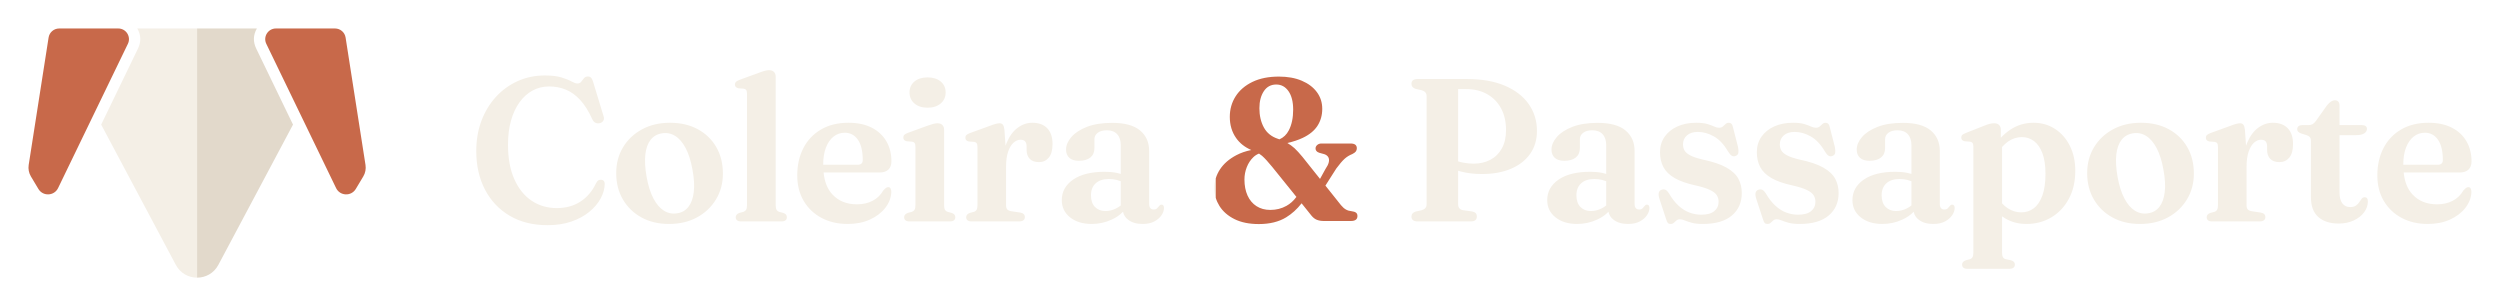
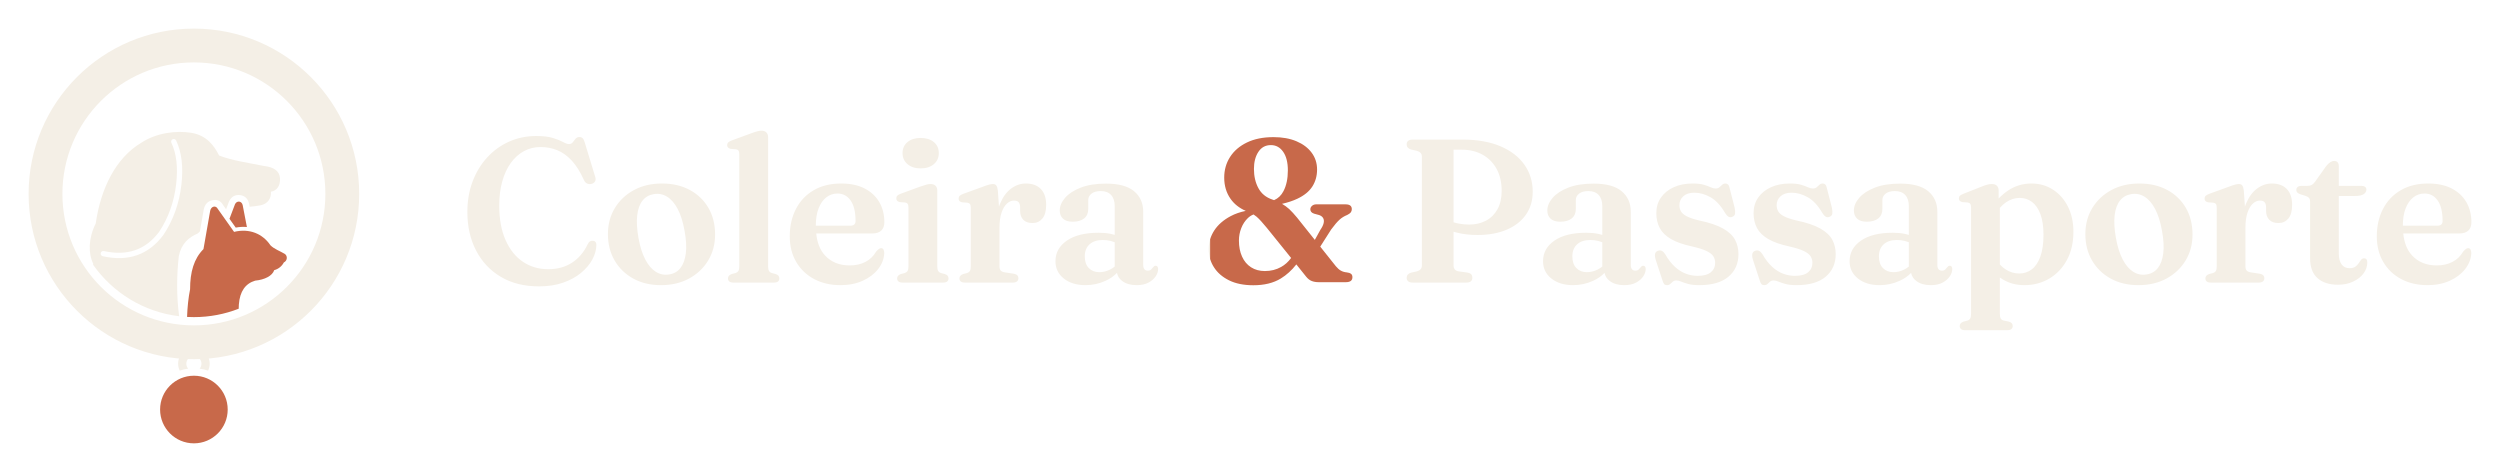
- <svg xmlns="http://www.w3.org/2000/svg" viewBox="-14.00 -108.85 1229.04 150.50" role="img" aria-label="Coleira &amp; Passaporte">
-   <path fill="#F4EFE6" d="M82.89 -94.85V27.65C78.78 27.65 74.68 25.56 72.45 21.38L35.74 -47.59L53.8 -84.91Q56.28 -90.03 53.5 -94.85H82.89Z" />
-   <path fill="#E2D9CB" d="M111.99 -84.91 130.05 -47.59 93.34 21.38C91.11 25.56 87 27.65 82.89 27.65V-94.85H112.29Q109.51 -90.03 111.99 -84.91Z" />
-   <path fill="#C8694A" d="M9.89 -90.4C10.29 -92.96 12.5 -94.85 15.09 -94.85H44.14C48.02 -94.85 50.56 -90.79 48.87 -87.3L14.56 -16.4C12.65 -12.45 7.12 -12.21 4.87 -15.97L1.19 -22.12C0.18 -23.81 -0.2 -25.8 0.1 -27.74ZM116.92 -87.3C115.23 -90.79 117.77 -94.85 121.65 -94.85H150.7C153.29 -94.85 155.5 -92.96 155.9 -90.4L165.69 -27.74C165.99 -25.8 165.61 -23.81 164.6 -22.12L160.92 -15.97C158.66 -12.21 153.13 -12.45 151.22 -16.4Z" />
-   <path fill="#F4EFE6" d="M741.59 -44.5Q741.59 -38 738.26 -33.25Q734.94 -28.5 728.86 -25.9Q722.79 -23.3 714.54 -23.3Q709.04 -23.3 704.49 -24.45Q703.64 -24.65 702.84 -24.9V-8.35Q702.84 -7.25 703.44 -6.47Q704.04 -5.7 705.34 -5.5L709.69 -4.9Q710.94 -4.65 711.49 -4.05Q712.04 -3.45 712.04 -2.3Q712.04 -1.25 711.31 -0.62Q710.59 0 709.04 0H682.94Q681.39 0 680.64 -0.62Q679.89 -1.25 679.89 -2.3Q679.89 -4.2 681.99 -4.85L684.89 -5.5Q686.09 -5.85 686.71 -6.55Q687.34 -7.25 687.34 -8.35V-61.65Q687.34 -62.75 686.71 -63.45Q686.09 -64.15 684.89 -64.5L681.99 -65.15Q679.89 -65.8 679.89 -67.7Q679.89 -68.8 680.64 -69.4Q681.39 -70 682.94 -70H707.19Q718.09 -70 725.79 -66.73Q733.49 -63.45 737.54 -57.68Q741.59 -51.9 741.59 -44.5ZM969.64 -45.1V-41.15Q971.79 -43.4 974.24 -45.05Q979.39 -48.5 985.69 -48.5Q991.59 -48.5 996.24 -45.5Q1000.89 -42.5 1003.56 -37.18Q1006.24 -31.85 1006.24 -24.9Q1006.24 -16.95 1003.06 -11.08Q999.89 -5.2 994.44 -1.97Q988.99 1.25 982.24 1.25Q976.29 1.25 971.69 -1.55Q970.94 -2 970.24 -2.5V15.3Q970.24 16.85 970.66 17.57Q971.09 18.3 971.99 18.55L974.64 19.1Q975.64 19.4 976.09 19.93Q976.54 20.45 976.54 21.25Q976.54 22.2 975.86 22.75Q975.19 23.3 973.74 23.3H953.29Q951.89 23.3 951.24 22.75Q950.59 22.2 950.59 21.25Q950.59 20.5 951.04 19.98Q951.49 19.45 952.44 19.1L954.39 18.6Q955.29 18.3 955.71 17.57Q956.14 16.85 956.14 15.3V-36.7Q956.14 -37.95 955.76 -38.5Q955.39 -39.05 954.54 -39.2L951.89 -39.4Q950.99 -39.6 950.59 -40.05Q950.19 -40.5 950.19 -41.2Q950.19 -42.05 950.66 -42.5Q951.14 -42.95 952.49 -43.5L961.24 -46.95Q963.04 -47.7 964.21 -47.98Q965.39 -48.25 966.29 -48.25Q967.99 -48.25 968.81 -47.38Q969.64 -46.5 969.64 -45.1ZM315.39 -48.5Q323.14 -48.5 328.99 -45.35Q334.84 -42.2 338.11 -36.58Q341.39 -30.95 341.39 -23.5Q341.39 -16.45 338.01 -10.85Q334.64 -5.25 328.69 -2Q322.74 1.25 314.89 1.25Q307.19 1.25 301.36 -1.95Q295.54 -5.15 292.24 -10.77Q288.94 -16.4 288.94 -23.75Q288.94 -30.9 292.31 -36.47Q295.69 -42.05 301.64 -45.27Q307.59 -48.5 315.39 -48.5ZM1038.54 -48.5Q1046.29 -48.5 1052.14 -45.35Q1057.99 -42.2 1061.26 -36.58Q1064.54 -30.95 1064.54 -23.5Q1064.54 -16.45 1061.16 -10.85Q1057.79 -5.25 1051.84 -2Q1045.89 1.25 1038.04 1.25Q1030.34 1.25 1024.51 -1.95Q1018.69 -5.15 1015.39 -10.77Q1012.09 -16.4 1012.09 -23.75Q1012.09 -30.9 1015.46 -36.47Q1018.84 -42.05 1024.79 -45.27Q1030.74 -48.5 1038.54 -48.5ZM283.29 -18.45Q283.24 -14.9 281.31 -11.32Q279.39 -7.75 275.76 -4.75Q272.14 -1.75 266.96 0.05Q261.79 1.85 255.19 1.85Q244.39 1.85 236.54 -2.8Q228.69 -7.45 224.41 -15.67Q220.14 -23.9 220.14 -34.55Q220.14 -42.65 222.66 -49.4Q225.19 -56.15 229.76 -61.17Q234.34 -66.2 240.49 -68.97Q246.64 -71.75 253.89 -71.75Q258.89 -71.75 262.04 -70.78Q265.19 -69.8 266.99 -68.8Q268.79 -67.8 269.84 -67.8Q271.09 -67.8 271.74 -68.68Q272.39 -69.55 273.09 -70.4Q273.79 -71.25 275.04 -71.25Q275.94 -71.25 276.54 -70.67Q277.14 -70.1 277.54 -68.75L282.79 -51.5Q283.14 -50.35 282.56 -49.45Q281.99 -48.55 280.84 -48.3Q279.64 -48.05 278.69 -48.52Q277.74 -49 277.19 -50.2Q274.49 -56.2 271.21 -59.73Q267.94 -63.25 264.14 -64.8Q260.34 -66.35 255.94 -66.35Q251.49 -66.35 247.79 -64.32Q244.09 -62.3 241.39 -58.55Q238.69 -54.8 237.21 -49.55Q235.74 -44.3 235.74 -37.75Q235.74 -27.7 238.86 -20.73Q241.99 -13.75 247.39 -10.15Q252.79 -6.55 259.74 -6.55Q266.39 -6.55 271.31 -9.72Q276.24 -12.9 278.99 -18.7Q279.54 -19.85 280.24 -20.23Q280.94 -20.6 281.79 -20.45Q282.54 -20.35 282.91 -19.82Q283.29 -19.3 283.29 -18.45ZM896.69 -10.45Q896.69 -16.7 902.26 -20.55Q907.84 -24.4 917.84 -24.4Q921.09 -24.4 923.74 -23.85Q924.74 -23.65 925.69 -23.35V-37.45Q925.69 -40.95 923.91 -42.88Q922.14 -44.8 918.89 -44.8Q915.94 -44.8 914.34 -43.55Q912.74 -42.3 912.74 -40.45V-36.05Q912.74 -33.05 910.74 -31.42Q908.74 -29.8 905.09 -29.8Q901.99 -29.8 900.39 -31.27Q898.79 -32.75 898.79 -35.3Q898.79 -38.45 901.39 -41.48Q903.99 -44.5 909.04 -46.48Q914.09 -48.45 921.49 -48.45Q930.69 -48.45 935.16 -44.73Q939.64 -41 939.64 -34.65V-8.65Q939.64 -7.25 940.21 -6.55Q940.79 -5.85 941.84 -5.85Q942.94 -5.85 943.49 -6.38Q944.04 -6.9 944.44 -7.45Q944.69 -7.8 944.99 -8.03Q945.29 -8.25 945.74 -8.25Q946.34 -8.25 946.64 -7.8Q946.94 -7.35 946.94 -6.6Q946.94 -4.9 945.76 -3.1Q944.59 -1.3 942.26 -0.02Q939.94 1.25 936.44 1.25Q931.99 1.25 929.34 -0.8Q927.29 -2.3 926.79 -4.75Q924.49 -2.35 921.24 -0.9Q916.59 1.25 911.39 1.25Q904.84 1.25 900.76 -2Q896.69 -5.25 896.69 -10.45ZM746.64 -10.45Q746.64 -16.7 752.21 -20.55Q757.79 -24.4 767.79 -24.4Q771.04 -24.4 773.69 -23.85Q774.69 -23.65 775.64 -23.35V-37.45Q775.64 -40.95 773.86 -42.88Q772.09 -44.8 768.84 -44.8Q765.89 -44.8 764.29 -43.55Q762.69 -42.3 762.69 -40.45V-36.05Q762.69 -33.05 760.69 -31.42Q758.69 -29.8 755.04 -29.8Q751.94 -29.8 750.34 -31.27Q748.74 -32.75 748.74 -35.3Q748.74 -38.45 751.34 -41.48Q753.94 -44.5 758.99 -46.48Q764.04 -48.45 771.44 -48.45Q780.64 -48.45 785.11 -44.73Q789.59 -41 789.59 -34.65V-8.65Q789.59 -7.25 790.16 -6.55Q790.74 -5.85 791.79 -5.85Q792.89 -5.85 793.44 -6.38Q793.99 -6.9 794.39 -7.45Q794.64 -7.8 794.94 -8.03Q795.24 -8.25 795.69 -8.25Q796.29 -8.25 796.59 -7.8Q796.89 -7.35 796.89 -6.6Q796.89 -4.9 795.71 -3.1Q794.54 -1.3 792.21 -0.02Q789.89 1.25 786.39 1.25Q781.94 1.25 779.29 -0.8Q777.24 -2.3 776.74 -4.75Q774.44 -2.35 771.19 -0.9Q766.54 1.25 761.34 1.25Q754.79 1.25 750.71 -2Q746.64 -5.25 746.64 -10.45ZM507.99 -10.45Q507.99 -16.7 513.56 -20.55Q519.14 -24.4 529.14 -24.4Q532.39 -24.4 535.04 -23.85Q536.04 -23.65 536.99 -23.35V-37.45Q536.99 -40.95 535.21 -42.88Q533.44 -44.8 530.19 -44.8Q527.24 -44.8 525.64 -43.55Q524.04 -42.3 524.04 -40.45V-36.05Q524.04 -33.05 522.04 -31.42Q520.04 -29.8 516.39 -29.8Q513.29 -29.8 511.69 -31.27Q510.09 -32.75 510.09 -35.3Q510.09 -38.45 512.69 -41.48Q515.29 -44.5 520.34 -46.48Q525.39 -48.45 532.79 -48.45Q541.99 -48.45 546.46 -44.73Q550.94 -41 550.94 -34.65V-8.65Q550.94 -7.25 551.51 -6.55Q552.09 -5.85 553.14 -5.85Q554.24 -5.85 554.79 -6.38Q555.34 -6.9 555.74 -7.45Q555.99 -7.8 556.29 -8.03Q556.59 -8.25 557.04 -8.25Q557.64 -8.25 557.94 -7.8Q558.24 -7.35 558.24 -6.6Q558.24 -4.9 557.06 -3.1Q555.89 -1.3 553.56 -0.02Q551.24 1.25 547.74 1.25Q543.29 1.25 540.64 -0.8Q538.59 -2.3 538.09 -4.75Q535.79 -2.35 532.54 -0.9Q527.89 1.25 522.69 1.25Q516.14 1.25 512.06 -2Q507.99 -5.25 507.99 -10.45ZM1201.04 -29.55Q1201.04 -26.9 1199.54 -25.47Q1198.04 -24.05 1195.14 -24.05H1167.69Q1168.39 -17.1 1172.04 -13.25Q1176.54 -8.4 1184.09 -8.4Q1188.49 -8.4 1191.81 -10.15Q1195.14 -11.9 1196.99 -15.15Q1197.89 -16.15 1198.41 -16.5Q1198.94 -16.85 1199.49 -16.85Q1200.29 -16.85 1200.64 -16.12Q1200.99 -15.4 1200.99 -14.4Q1200.79 -10.2 1197.99 -6.62Q1195.19 -3.05 1190.44 -0.9Q1185.69 1.25 1179.54 1.25Q1172.29 1.25 1166.69 -1.72Q1161.09 -4.7 1157.91 -10.07Q1154.74 -15.45 1154.74 -22.65Q1154.74 -30.2 1157.76 -36.05Q1160.79 -41.9 1166.44 -45.2Q1172.09 -48.5 1179.94 -48.5Q1186.64 -48.5 1191.36 -46.08Q1196.09 -43.65 1198.56 -39.38Q1201.04 -35.1 1201.04 -29.55ZM424.24 -29.55Q424.24 -26.9 422.74 -25.47Q421.24 -24.05 418.34 -24.05H390.89Q391.59 -17.1 395.24 -13.25Q399.74 -8.4 407.29 -8.4Q411.69 -8.4 415.01 -10.15Q418.34 -11.9 420.19 -15.15Q421.09 -16.15 421.61 -16.5Q422.14 -16.85 422.69 -16.85Q423.49 -16.85 423.84 -16.12Q424.19 -15.4 424.19 -14.4Q423.99 -10.2 421.19 -6.62Q418.39 -3.05 413.64 -0.9Q408.89 1.25 402.74 1.25Q395.49 1.25 389.89 -1.72Q384.29 -4.7 381.11 -10.07Q377.94 -15.45 377.94 -22.65Q377.94 -30.2 380.96 -36.05Q383.99 -41.9 389.64 -45.2Q395.29 -48.5 403.14 -48.5Q409.84 -48.5 414.56 -46.08Q419.29 -43.65 421.76 -39.38Q424.24 -35.1 424.24 -29.55ZM868.29 -44Q864.84 -44 862.91 -42.27Q860.99 -40.55 860.99 -37.9Q860.99 -36.25 861.71 -34.92Q862.44 -33.6 864.49 -32.5Q866.54 -31.4 870.49 -30.45Q878.19 -28.85 882.39 -26.45Q886.59 -24.05 888.24 -20.92Q889.89 -17.8 889.89 -13.95Q889.89 -7 884.99 -2.88Q880.09 1.25 870.74 1.25Q867.44 1.25 865.34 0.68Q863.24 0.1 861.89 -0.47Q860.54 -1.05 859.49 -1.05Q858.44 -1.05 857.76 -0.47Q857.09 0.1 856.49 0.68Q855.89 1.25 854.89 1.25Q853.99 1.25 853.54 0.75Q853.09 0.25 852.69 -1.1L849.39 -11.15Q848.84 -12.9 849.06 -14Q849.29 -15.1 850.39 -15.55Q851.54 -15.95 852.39 -15.53Q853.24 -15.1 853.99 -13.95Q856.24 -10.05 858.79 -7.73Q861.34 -5.4 864.16 -4.35Q866.99 -3.3 869.94 -3.3Q874.24 -3.3 876.36 -5.05Q878.49 -6.8 878.49 -9.7Q878.49 -11.45 877.59 -12.88Q876.69 -14.3 874.24 -15.47Q871.79 -16.65 867.14 -17.7Q860.69 -19.1 856.86 -21.32Q853.04 -23.55 851.36 -26.7Q849.69 -29.85 849.69 -34Q849.69 -38.35 851.94 -41.6Q854.19 -44.85 858.19 -46.67Q862.19 -48.5 867.44 -48.5Q870.84 -48.5 872.89 -47.9Q874.94 -47.3 876.26 -46.67Q877.59 -46.05 878.69 -46.05Q879.89 -46.05 880.59 -46.67Q881.29 -47.3 881.94 -47.9Q882.59 -48.5 883.54 -48.5Q884.29 -48.5 884.81 -47.98Q885.34 -47.45 885.59 -46.15L888.04 -36.6Q888.39 -34.75 888.21 -33.7Q888.04 -32.65 886.89 -32.2Q885.79 -31.75 884.94 -32.3Q884.09 -32.85 883.24 -34.25Q880.14 -39.55 876.21 -41.77Q872.29 -44 868.29 -44ZM820.69 -44Q817.24 -44 815.31 -42.27Q813.39 -40.55 813.39 -37.9Q813.39 -36.25 814.11 -34.92Q814.84 -33.6 816.89 -32.5Q818.94 -31.4 822.89 -30.45Q830.59 -28.85 834.79 -26.45Q838.99 -24.05 840.64 -20.92Q842.29 -17.8 842.29 -13.95Q842.29 -7 837.39 -2.88Q832.49 1.25 823.14 1.25Q819.84 1.25 817.74 0.68Q815.64 0.1 814.29 -0.47Q812.94 -1.05 811.89 -1.05Q810.84 -1.05 810.16 -0.47Q809.49 0.1 808.89 0.68Q808.29 1.25 807.29 1.25Q806.39 1.25 805.94 0.75Q805.49 0.25 805.09 -1.1L801.79 -11.15Q801.24 -12.9 801.46 -14Q801.69 -15.1 802.79 -15.55Q803.94 -15.95 804.79 -15.53Q805.64 -15.1 806.39 -13.95Q808.64 -10.05 811.19 -7.73Q813.74 -5.4 816.56 -4.35Q819.39 -3.3 822.34 -3.3Q826.64 -3.3 828.76 -5.05Q830.89 -6.8 830.89 -9.7Q830.89 -11.45 829.99 -12.88Q829.09 -14.3 826.64 -15.47Q824.19 -16.65 819.54 -17.7Q813.09 -19.1 809.26 -21.32Q805.44 -23.55 803.76 -26.7Q802.09 -29.85 802.09 -34Q802.09 -38.35 804.34 -41.6Q806.59 -44.85 810.59 -46.67Q814.59 -48.5 819.84 -48.5Q823.24 -48.5 825.29 -47.9Q827.34 -47.3 828.66 -46.67Q829.99 -46.05 831.09 -46.05Q832.29 -46.05 832.99 -46.67Q833.69 -47.3 834.34 -47.9Q834.99 -48.5 835.94 -48.5Q836.69 -48.5 837.21 -47.98Q837.74 -47.45 837.99 -46.15L840.44 -36.6Q840.79 -34.75 840.61 -33.7Q840.44 -32.65 839.29 -32.2Q838.19 -31.75 837.34 -32.3Q836.49 -32.85 835.64 -34.25Q832.54 -39.55 828.61 -41.77Q824.69 -44 820.69 -44ZM367.34 -71.15V-8Q367.34 -6.45 367.76 -5.72Q368.19 -5 369.09 -4.7L370.99 -4.2Q371.94 -3.9 372.39 -3.38Q372.84 -2.85 372.84 -2.05Q372.84 -1.1 372.19 -0.55Q371.54 0 370.09 0H350.39Q348.99 0 348.34 -0.55Q347.69 -1.1 347.69 -2.05Q347.69 -2.8 348.14 -3.32Q348.59 -3.85 349.54 -4.2L351.49 -4.7Q352.39 -5.05 352.81 -5.75Q353.24 -6.45 353.24 -8V-62.75Q353.24 -64 352.86 -64.55Q352.49 -65.1 351.64 -65.25L348.99 -65.45Q348.09 -65.7 347.69 -66.15Q347.29 -66.6 347.29 -67.3Q347.29 -68.1 347.79 -68.6Q348.29 -69.1 349.59 -69.6L358.89 -73Q360.89 -73.75 362.04 -74.05Q363.19 -74.35 364.04 -74.35Q365.69 -74.35 366.51 -73.47Q367.34 -72.6 367.34 -71.15ZM1089.64 -45.05 1090.19 -37.2Q1090.44 -37.95 1090.74 -38.65Q1092.79 -43.55 1096.14 -46.02Q1099.49 -48.5 1103.34 -48.5Q1108.09 -48.5 1110.69 -45.8Q1113.29 -43.1 1113.29 -38.05Q1113.29 -33.55 1111.44 -31.35Q1109.59 -29.15 1106.64 -29.15Q1103.64 -29.15 1102.09 -30.75Q1100.54 -32.35 1100.54 -35.2V-37Q1100.49 -38.6 1099.79 -39.38Q1099.09 -40.15 1097.49 -40.15Q1095.74 -40.15 1094.11 -38.7Q1092.49 -37.25 1091.46 -34.3Q1090.44 -31.35 1090.44 -26.75V-8.05Q1090.44 -6.6 1091.01 -5.92Q1091.59 -5.25 1093.09 -5L1097.39 -4.35Q1098.54 -4.15 1099.11 -3.6Q1099.69 -3.05 1099.69 -2.1Q1099.69 -1.1 1098.96 -0.55Q1098.24 0 1096.89 0H1073.54Q1072.14 0 1071.49 -0.55Q1070.84 -1.1 1070.84 -2.05Q1070.84 -2.8 1071.29 -3.32Q1071.74 -3.85 1072.69 -4.2L1074.64 -4.7Q1075.54 -5 1075.96 -5.72Q1076.39 -6.45 1076.39 -8V-36.55Q1076.39 -37.85 1076.01 -38.4Q1075.64 -38.95 1074.79 -39.1L1072.14 -39.3Q1071.24 -39.5 1070.84 -39.95Q1070.44 -40.4 1070.44 -41.1Q1070.44 -41.95 1070.94 -42.45Q1071.44 -42.95 1072.74 -43.45L1081.84 -46.75Q1084.29 -47.7 1085.44 -47.98Q1086.59 -48.25 1087.24 -48.25Q1088.34 -48.25 1088.89 -47.52Q1089.44 -46.8 1089.64 -45.05ZM479.79 -45.05 480.34 -37.2Q480.59 -37.95 480.89 -38.65Q482.94 -43.55 486.29 -46.02Q489.64 -48.5 493.49 -48.5Q498.24 -48.5 500.84 -45.8Q503.44 -43.1 503.44 -38.05Q503.44 -33.55 501.59 -31.35Q499.74 -29.15 496.79 -29.15Q493.79 -29.15 492.24 -30.75Q490.69 -32.35 490.69 -35.2V-37Q490.64 -38.6 489.94 -39.38Q489.24 -40.15 487.64 -40.15Q485.89 -40.15 484.26 -38.7Q482.64 -37.25 481.61 -34.3Q480.59 -31.35 480.59 -26.75V-8.05Q480.59 -6.6 481.16 -5.92Q481.74 -5.25 483.24 -5L487.54 -4.35Q488.69 -4.15 489.26 -3.6Q489.84 -3.05 489.84 -2.1Q489.84 -1.1 489.11 -0.55Q488.39 0 487.04 0H463.69Q462.29 0 461.64 -0.55Q460.99 -1.1 460.99 -2.05Q460.99 -2.8 461.44 -3.32Q461.89 -3.85 462.84 -4.2L464.79 -4.7Q465.69 -5 466.11 -5.72Q466.54 -6.45 466.54 -8V-36.55Q466.54 -37.85 466.16 -38.4Q465.79 -38.95 464.94 -39.1L462.29 -39.3Q461.39 -39.5 460.99 -39.95Q460.59 -40.4 460.59 -41.1Q460.59 -41.95 461.09 -42.45Q461.59 -42.95 462.89 -43.45L471.99 -46.75Q474.44 -47.7 475.59 -47.98Q476.74 -48.25 477.39 -48.25Q478.49 -48.25 479.04 -47.52Q479.59 -46.8 479.79 -45.05ZM1119.84 -42.45 1117.54 -43.15Q1116.34 -43.55 1115.84 -44.07Q1115.34 -44.6 1115.34 -45.3Q1115.34 -46.3 1116.01 -46.82Q1116.69 -47.35 1117.84 -47.35H1120.89Q1122.09 -47.35 1122.89 -47.8Q1123.69 -48.25 1124.54 -49.4L1129.99 -57.05Q1131.04 -58.35 1131.99 -58.95Q1132.94 -59.55 1133.89 -59.55Q1134.94 -59.55 1135.54 -58.9Q1136.14 -58.25 1136.14 -57V-47.35H1147.14Q1148.29 -47.35 1148.96 -46.88Q1149.64 -46.4 1149.64 -45.5Q1149.64 -44.2 1148.34 -43.3Q1147.04 -42.4 1144.14 -42.4H1136.14V-14.25Q1136.14 -10.75 1137.51 -8.9Q1138.89 -7.05 1141.34 -7.05Q1143.19 -7.05 1144.21 -7.78Q1145.24 -8.5 1145.84 -9.45Q1146.44 -10.4 1147.01 -11.12Q1147.59 -11.85 1148.49 -11.9Q1149.24 -11.9 1149.66 -11.4Q1150.09 -10.9 1150.09 -9.75Q1150.04 -6.9 1148.21 -4.45Q1146.39 -2 1143.14 -0.48Q1139.89 1.05 1135.74 1.05Q1129.34 1.05 1125.71 -2.18Q1122.09 -5.4 1122.09 -11.9V-39.5Q1122.09 -40.8 1121.56 -41.42Q1121.04 -42.05 1119.84 -42.45ZM1042.09 -4Q1045.49 -4.5 1047.56 -7.12Q1049.64 -9.75 1050.21 -14.35Q1050.79 -18.95 1049.59 -25.4Q1048.44 -31.85 1046.24 -36.03Q1044.04 -40.2 1041.04 -42.05Q1038.04 -43.9 1034.54 -43.3Q1031.09 -42.75 1029.01 -40.12Q1026.94 -37.5 1026.41 -32.93Q1025.89 -28.35 1027.04 -21.85Q1028.19 -15.45 1030.39 -11.27Q1032.59 -7.1 1035.59 -5.25Q1038.59 -3.4 1042.09 -4ZM318.94 -4Q322.34 -4.5 324.41 -7.12Q326.49 -9.75 327.06 -14.35Q327.64 -18.95 326.44 -25.4Q325.29 -31.85 323.09 -36.03Q320.89 -40.2 317.89 -42.05Q314.89 -43.9 311.39 -43.3Q307.94 -42.75 305.86 -40.12Q303.79 -37.5 303.26 -32.93Q302.74 -28.35 303.89 -21.85Q305.04 -15.45 307.24 -11.27Q309.44 -7.1 312.44 -5.25Q315.44 -3.4 318.94 -4ZM450.14 -45.1V-8Q450.14 -6.45 450.56 -5.72Q450.99 -5 451.89 -4.7L453.79 -4.2Q454.74 -3.9 455.19 -3.38Q455.64 -2.85 455.64 -2.05Q455.64 -1.1 454.99 -0.55Q454.34 0 452.89 0H433.19Q431.79 0 431.14 -0.55Q430.49 -1.1 430.49 -2.05Q430.49 -2.8 430.94 -3.32Q431.39 -3.85 432.34 -4.2L434.29 -4.7Q435.19 -5.05 435.61 -5.75Q436.04 -6.45 436.04 -8V-36.65Q436.04 -37.95 435.66 -38.5Q435.29 -39.05 434.44 -39.2L431.79 -39.4Q430.89 -39.6 430.49 -40.05Q430.09 -40.5 430.09 -41.2Q430.09 -42.05 430.56 -42.55Q431.04 -43.05 432.39 -43.55L441.69 -46.95Q443.64 -47.65 444.81 -47.95Q445.99 -48.25 446.79 -48.25Q448.49 -48.25 449.31 -47.38Q450.14 -46.5 450.14 -45.1ZM702.84 -29.5Q704.19 -29.1 705.59 -28.85Q707.94 -28.4 710.49 -28.4Q715.09 -28.4 718.69 -30.3Q722.29 -32.2 724.34 -35.9Q726.39 -39.6 726.39 -44.9Q726.39 -51.05 723.96 -55.55Q721.54 -60.05 717.14 -62.55Q712.74 -65.05 706.79 -65.05H702.84ZM970.24 -36.6V-8.85Q971.59 -7.4 973.09 -6.45Q976.14 -4.45 979.69 -4.45Q983.14 -4.45 985.81 -6.45Q988.49 -8.45 990.04 -12.67Q991.59 -16.9 991.59 -23.4Q991.59 -29.5 990.09 -33.5Q988.59 -37.5 985.96 -39.48Q983.34 -41.45 979.99 -41.45Q976.39 -41.45 973.24 -39.3Q971.69 -38.2 970.24 -36.6ZM407.59 -27.85Q410.14 -27.85 410.14 -30.15Q410.14 -36.75 407.74 -40.17Q405.34 -43.6 401.29 -43.6Q398.19 -43.6 395.79 -41.7Q393.39 -39.8 392.04 -36.3Q390.69 -32.8 390.69 -27.85ZM1184.39 -27.85Q1186.94 -27.85 1186.94 -30.15Q1186.94 -36.75 1184.54 -40.17Q1182.14 -43.6 1178.09 -43.6Q1174.99 -43.6 1172.59 -41.7Q1170.19 -39.8 1168.84 -36.3Q1167.49 -32.8 1167.49 -27.85ZM441.99 -55.9Q437.99 -55.9 435.56 -57.98Q433.14 -60.05 433.14 -63.4Q433.14 -66.75 435.56 -68.78Q437.99 -70.8 441.99 -70.8Q446.04 -70.8 448.46 -68.78Q450.89 -66.75 450.89 -63.4Q450.89 -60.05 448.46 -57.98Q446.04 -55.9 441.99 -55.9ZM925.69 -19.75Q924.69 -20.15 923.69 -20.4Q921.89 -20.85 919.84 -20.85Q915.69 -20.85 913.36 -18.73Q911.04 -16.6 911.04 -12.85Q911.04 -9.1 913.01 -7.1Q914.99 -5.1 918.14 -5.1Q920.84 -5.1 923.34 -6.35Q924.59 -6.95 925.69 -7.85ZM775.64 -19.75Q774.64 -20.15 773.64 -20.4Q771.84 -20.85 769.79 -20.85Q765.64 -20.85 763.31 -18.73Q760.99 -16.6 760.99 -12.85Q760.99 -9.1 762.96 -7.1Q764.94 -5.1 768.09 -5.1Q770.79 -5.1 773.29 -6.35Q774.54 -6.95 775.64 -7.85ZM536.99 -19.75Q535.99 -20.15 534.99 -20.4Q533.19 -20.85 531.14 -20.85Q526.99 -20.85 524.66 -18.73Q522.34 -16.6 522.34 -12.85Q522.34 -9.1 524.31 -7.1Q526.29 -5.1 529.44 -5.1Q532.14 -5.1 534.64 -6.35Q535.89 -6.95 536.99 -7.85ZM583.69 -21.2V-11.56Q582.99 -13.87 582.99 -16.4Q582.99 -18.9 583.69 -21.2Z" />
-   <path fill="#C8694A" d="M601.14 -35.1Q596.34 -37.2 593.69 -41Q590.59 -45.4 590.59 -51.4Q590.59 -57 593.44 -61.47Q596.29 -65.95 601.69 -68.57Q607.09 -71.2 614.74 -71.2Q621.19 -71.2 625.96 -69.17Q630.74 -67.15 633.39 -63.58Q636.04 -60 636.04 -55.35Q636.04 -50.65 633.71 -47.03Q631.39 -43.4 626.39 -41.05Q623.24 -39.55 618.89 -38.55Q620.69 -37.5 622.39 -36Q624.19 -34.3 626.29 -31.75L634.94 -20.9L637.64 -25.8Q638.89 -27.6 639.24 -29.05Q639.59 -30.5 639.04 -31.52Q638.49 -32.55 637.09 -33.05L634.54 -33.75Q633.54 -34.1 633.14 -34.65Q632.74 -35.2 632.74 -35.85Q632.74 -36.85 633.56 -37.57Q634.39 -38.3 635.64 -38.3H649.99Q653.04 -38.3 653.04 -35.95Q653.04 -35.05 652.56 -34.4Q652.09 -33.75 650.79 -33.1Q648.64 -32.25 646.99 -30.75Q645.34 -29.25 642.94 -26L637.59 -17.6L645.24 -8Q646.49 -6.5 647.71 -5.83Q648.94 -5.15 650.54 -5Q651.89 -4.85 652.61 -4.32Q653.34 -3.8 653.34 -2.65Q653.34 -1.4 652.51 -0.8Q651.69 -0.2 650.09 -0.2H636.89Q634.89 -0.2 633.41 -0.78Q631.94 -1.35 630.69 -2.9L625.89 -8.9Q622.54 -4.6 618.29 -2Q612.89 1.3 604.84 1.3Q597.79 1.3 592.91 -1.12Q588.04 -3.55 585.51 -7.58Q584.32 -9.48 583.69 -11.56V-21.2Q584.38 -23.47 585.74 -25.55Q588.49 -29.75 593.79 -32.55Q596.99 -34.25 601.14 -35.1ZM623.34 -12.05 611.44 -26.8Q608.39 -30.55 606.44 -32.25Q605.64 -32.9 604.94 -33.35Q603.39 -32.75 602.19 -31.6Q600.09 -29.6 598.94 -26.68Q597.79 -23.75 597.79 -20.6Q597.79 -16.1 599.31 -12.73Q600.84 -9.35 603.71 -7.5Q606.59 -5.65 610.49 -5.65Q614.89 -5.65 618.44 -7.65Q621.19 -9.15 623.34 -12.05ZM613.44 -67.3Q609.49 -67.3 607.31 -64Q605.14 -60.7 605.14 -55.65Q605.14 -50.25 607.31 -46.23Q609.49 -42.2 614.14 -40.65Q614.59 -40.5 614.99 -40.35Q617.99 -41.65 619.59 -44.75Q621.74 -48.85 621.74 -54.95Q621.74 -60.75 619.44 -64.03Q617.14 -67.3 613.44 -67.3Z" />
+ <svg xmlns="http://www.w3.org/2000/svg" viewBox="-14.00 -138.32 1223.66 231.00" role="img" aria-label="Coleira &amp; Passaporte">
+   <path fill="#F4EFE6" d="M161.81 -43.41C161.81 1.27 125.59 37.49 80.91 37.49C36.22 37.49 0 1.27 0 -43.41C0 -88.1 36.22 -124.32 80.91 -124.32C125.59 -124.32 161.81 -88.1 161.81 -43.41ZM145.26 -43.41C145.26 -78.96 116.45 -107.77 80.91 -107.77C45.36 -107.77 16.55 -78.96 16.55 -43.41C16.55 -7.87 45.36 20.94 80.91 20.94C116.45 20.94 145.26 -7.87 145.26 -43.41Z M88.63 39.7C88.63 40.92 88.34 42.08 87.84 43.1Q85.87 42.39 83.71 42.12C84.27 41.47 84.61 40.62 84.61 39.7C84.61 37.65 82.95 35.99 80.91 35.99C78.86 35.99 77.2 37.65 77.2 39.7C77.2 40.62 77.54 41.47 78.1 42.12Q75.94 42.39 73.97 43.1C73.47 42.08 73.18 40.92 73.18 39.7C73.18 35.43 76.64 31.98 80.91 31.98C85.17 31.98 88.63 35.43 88.63 39.7Z M73.69 16.47C56.3 14.4 41.18 4.92 31.57 -8.72C31.59 -8.9 31.61 -9.07 31.63 -9.25C29.17 -14.18 29.17 -21.57 32.86 -28.96C35.33 -46.21 42.72 -60.99 55.04 -68.38C62.43 -73.31 72.28 -74.54 79.68 -73.31C87.07 -72.08 90.76 -67.15 93.23 -62.22C99.39 -59.76 108.01 -58.53 115.4 -57.05C119.71 -56.56 122.79 -54.83 123.04 -51.13C123.29 -47.44 121.56 -44.98 118.61 -44.48C118.85 -41.28 117.13 -38.57 113.55 -37.83C111.72 -37.46 109.88 -37.28 108.2 -37.12L107.93 -38.53Q107.92 -38.59 107.91 -38.64Q107.06 -42.38 103.48 -42.82Q99.89 -43.26 98.17 -39.83Q98.1 -39.68 98.04 -39.53L96.66 -35.88L95.35 -37.73Q93.51 -41.13 89.84 -40.29Q86.48 -39.51 85.73 -35.75Q85.72 -35.71 85.71 -35.67L83.85 -25.04C83.46 -24.71 83.1 -24.37 82.76 -24.03C78.44 -22.18 74.75 -19.1 73.52 -12.94C72.49 -3.75 72.32 6.29 73.69 16.47ZM72.22 -69.55Q72.11 -69.78 71.92 -69.95Q71.73 -70.13 71.49 -70.21Q71.25 -70.3 70.99 -70.29Q70.73 -70.28 70.5 -70.17Q70.27 -70.06 70.1 -69.87Q69.92 -69.68 69.84 -69.44Q69.75 -69.19 69.76 -68.94Q69.77 -68.68 69.88 -68.45Q73.63 -60.49 72.23 -48.28Q70.73 -35.13 63.84 -24.78Q53.96 -11.64 36.84 -15.44Q36.59 -15.5 36.33 -15.45Q36.08 -15.41 35.86 -15.27Q35.65 -15.13 35.5 -14.92Q35.35 -14.71 35.3 -14.46Q35.24 -14.21 35.28 -13.95Q35.33 -13.7 35.47 -13.48Q35.61 -13.27 35.82 -13.12Q36.03 -12.97 36.28 -12.91Q55.04 -8.74 65.93 -23.26Q65.95 -23.28 65.97 -23.31Q73.23 -34.2 74.8 -47.98Q76.28 -60.93 72.22 -69.55Z" />
+   <path fill="#C8694A" d="M98.32 -31.23 101.04 -38.4C101.97 -40.27 104.31 -39.99 104.78 -37.93L106.85 -27.2Q104.19 -27.45 101.38 -26.92Z M77.56 16.81C77.73 12.03 78.2 7.46 79.04 3.27C79.04 -5.16 80.91 -11.71 85.59 -16.39L88.87 -35.12C89.33 -37.46 91.68 -37.93 92.61 -36.06L100.57 -24.82C108.06 -26.69 114.61 -23.88 118.36 -18.27C120.23 -16.39 123.04 -15.46 125.38 -14.05C126.79 -13.12 126.79 -10.78 124.91 -9.84C123.98 -7.97 122.1 -6.56 120.23 -6.1C119.3 -3.29 115.55 -1.41 110.87 -0.95C106.19 0.46 103.38 4.2 102.91 10.76C102.88 11.44 102.85 12.12 102.83 12.79C96.03 15.44 88.64 16.9 80.91 16.9C79.78 16.9 78.67 16.87 77.56 16.81Z M97.45 62.13C97.45 71.27 90.05 78.68 80.91 78.68C71.77 78.68 64.36 71.27 64.36 62.13C64.36 52.99 71.77 45.58 80.91 45.58C90.05 45.58 97.45 52.99 97.45 62.13Z" />
+   <path fill="#F4EFE6" d="M736.21 -44.5Q736.21 -38 732.89 -33.25Q729.56 -28.5 723.49 -25.9Q717.41 -23.3 709.16 -23.3Q703.66 -23.3 699.11 -24.45Q698.26 -24.65 697.46 -24.9V-8.35Q697.46 -7.25 698.06 -6.47Q698.66 -5.7 699.96 -5.5L704.31 -4.9Q705.56 -4.65 706.11 -4.05Q706.66 -3.45 706.66 -2.3Q706.66 -1.25 705.94 -0.62Q705.21 0 703.66 0H677.56Q676.01 0 675.26 -0.62Q674.51 -1.25 674.51 -2.3Q674.51 -4.2 676.61 -4.85L679.51 -5.5Q680.71 -5.85 681.34 -6.55Q681.96 -7.25 681.96 -8.35V-61.65Q681.96 -62.75 681.34 -63.45Q680.71 -64.15 679.51 -64.5L676.61 -65.15Q674.51 -65.8 674.51 -67.7Q674.51 -68.8 675.26 -69.4Q676.01 -70 677.56 -70H701.81Q712.71 -70 720.41 -66.73Q728.11 -63.45 732.16 -57.68Q736.21 -51.9 736.21 -44.5ZM964.26 -45.1V-41.15Q966.41 -43.4 968.86 -45.05Q974.01 -48.5 980.31 -48.5Q986.21 -48.5 990.86 -45.5Q995.51 -42.5 998.19 -37.18Q1000.86 -31.85 1000.86 -24.9Q1000.86 -16.95 997.69 -11.08Q994.51 -5.2 989.06 -1.97Q983.61 1.25 976.86 1.25Q970.91 1.25 966.31 -1.55Q965.56 -2 964.86 -2.5V15.3Q964.86 16.85 965.29 17.57Q965.71 18.3 966.61 18.55L969.26 19.1Q970.26 19.4 970.71 19.93Q971.16 20.45 971.16 21.25Q971.16 22.2 970.49 22.75Q969.81 23.3 968.36 23.3H947.91Q946.51 23.3 945.86 22.75Q945.21 22.2 945.21 21.25Q945.21 20.5 945.66 19.98Q946.11 19.45 947.06 19.1L949.01 18.6Q949.91 18.3 950.34 17.57Q950.76 16.85 950.76 15.3V-36.7Q950.76 -37.95 950.39 -38.5Q950.01 -39.05 949.16 -39.2L946.51 -39.4Q945.61 -39.6 945.21 -40.05Q944.81 -40.5 944.81 -41.2Q944.81 -42.05 945.29 -42.5Q945.76 -42.95 947.11 -43.5L955.86 -46.95Q957.66 -47.7 958.84 -47.98Q960.01 -48.25 960.91 -48.25Q962.61 -48.25 963.44 -47.38Q964.26 -46.5 964.26 -45.1ZM310.01 -48.5Q317.76 -48.5 323.61 -45.35Q329.46 -42.2 332.74 -36.58Q336.01 -30.95 336.01 -23.5Q336.01 -16.45 332.64 -10.85Q329.26 -5.25 323.31 -2Q317.36 1.25 309.51 1.25Q301.81 1.25 295.99 -1.95Q290.16 -5.15 286.86 -10.77Q283.56 -16.4 283.56 -23.75Q283.56 -30.9 286.94 -36.47Q290.31 -42.05 296.26 -45.27Q302.21 -48.5 310.01 -48.5ZM1033.16 -48.5Q1040.91 -48.5 1046.76 -45.35Q1052.61 -42.2 1055.89 -36.58Q1059.16 -30.95 1059.16 -23.5Q1059.16 -16.45 1055.79 -10.85Q1052.41 -5.25 1046.46 -2Q1040.51 1.25 1032.66 1.25Q1024.96 1.25 1019.14 -1.95Q1013.31 -5.15 1010.01 -10.77Q1006.71 -16.4 1006.71 -23.75Q1006.71 -30.9 1010.09 -36.47Q1013.46 -42.05 1019.41 -45.27Q1025.36 -48.5 1033.16 -48.5ZM277.91 -18.45Q277.86 -14.9 275.94 -11.32Q274.01 -7.75 270.39 -4.75Q266.76 -1.75 261.59 0.05Q256.41 1.85 249.81 1.85Q239.01 1.85 231.16 -2.8Q223.31 -7.45 219.04 -15.67Q214.76 -23.9 214.76 -34.55Q214.76 -42.65 217.29 -49.4Q219.81 -56.15 224.39 -61.17Q228.96 -66.2 235.11 -68.97Q241.26 -71.75 248.51 -71.75Q253.51 -71.75 256.66 -70.78Q259.81 -69.8 261.61 -68.8Q263.41 -67.8 264.46 -67.8Q265.71 -67.8 266.36 -68.68Q267.01 -69.55 267.71 -70.4Q268.41 -71.25 269.66 -71.25Q270.56 -71.25 271.16 -70.67Q271.76 -70.1 272.16 -68.75L277.41 -51.5Q277.76 -50.35 277.19 -49.45Q276.61 -48.55 275.46 -48.3Q274.26 -48.05 273.31 -48.52Q272.36 -49 271.81 -50.2Q269.11 -56.2 265.84 -59.73Q262.56 -63.25 258.76 -64.8Q254.96 -66.35 250.56 -66.35Q246.11 -66.35 242.41 -64.32Q238.71 -62.3 236.01 -58.55Q233.31 -54.8 231.84 -49.55Q230.36 -44.3 230.36 -37.75Q230.36 -27.7 233.49 -20.73Q236.61 -13.75 242.01 -10.15Q247.41 -6.55 254.36 -6.55Q261.01 -6.55 265.94 -9.72Q270.86 -12.9 273.61 -18.7Q274.16 -19.85 274.86 -20.23Q275.56 -20.6 276.41 -20.45Q277.16 -20.35 277.54 -19.82Q277.91 -19.3 277.91 -18.45ZM891.31 -10.45Q891.31 -16.7 896.89 -20.55Q902.46 -24.4 912.46 -24.4Q915.71 -24.4 918.36 -23.85Q919.36 -23.65 920.31 -23.35V-37.45Q920.31 -40.95 918.54 -42.88Q916.76 -44.8 913.51 -44.8Q910.56 -44.8 908.96 -43.55Q907.36 -42.3 907.36 -40.45V-36.05Q907.36 -33.05 905.36 -31.42Q903.36 -29.8 899.71 -29.8Q896.61 -29.8 895.01 -31.27Q893.41 -32.75 893.41 -35.3Q893.41 -38.45 896.01 -41.48Q898.61 -44.5 903.66 -46.48Q908.71 -48.45 916.11 -48.45Q925.31 -48.45 929.79 -44.73Q934.26 -41 934.26 -34.65V-8.65Q934.26 -7.25 934.84 -6.55Q935.41 -5.85 936.46 -5.85Q937.56 -5.85 938.11 -6.38Q938.66 -6.9 939.06 -7.45Q939.31 -7.8 939.61 -8.03Q939.91 -8.25 940.36 -8.25Q940.96 -8.25 941.26 -7.8Q941.56 -7.35 941.56 -6.6Q941.56 -4.9 940.39 -3.1Q939.21 -1.3 936.89 -0.02Q934.56 1.25 931.06 1.25Q926.61 1.25 923.96 -0.8Q921.91 -2.3 921.41 -4.75Q919.11 -2.35 915.86 -0.9Q911.21 1.25 906.01 1.25Q899.46 1.25 895.39 -2Q891.31 -5.25 891.31 -10.45ZM741.26 -10.45Q741.26 -16.7 746.84 -20.55Q752.41 -24.4 762.41 -24.4Q765.66 -24.4 768.31 -23.85Q769.31 -23.65 770.26 -23.35V-37.45Q770.26 -40.95 768.49 -42.88Q766.71 -44.8 763.46 -44.8Q760.51 -44.8 758.91 -43.55Q757.31 -42.3 757.31 -40.45V-36.05Q757.31 -33.05 755.31 -31.42Q753.31 -29.8 749.66 -29.8Q746.56 -29.8 744.96 -31.27Q743.36 -32.75 743.36 -35.3Q743.36 -38.45 745.96 -41.48Q748.56 -44.5 753.61 -46.48Q758.66 -48.45 766.06 -48.45Q775.26 -48.45 779.74 -44.73Q784.21 -41 784.21 -34.65V-8.65Q784.21 -7.25 784.79 -6.55Q785.36 -5.85 786.41 -5.85Q787.51 -5.85 788.06 -6.38Q788.61 -6.9 789.01 -7.45Q789.26 -7.8 789.56 -8.03Q789.86 -8.25 790.31 -8.25Q790.91 -8.25 791.21 -7.8Q791.51 -7.35 791.51 -6.6Q791.51 -4.9 790.34 -3.1Q789.16 -1.3 786.84 -0.02Q784.51 1.25 781.01 1.25Q776.56 1.25 773.91 -0.8Q771.86 -2.3 771.36 -4.75Q769.06 -2.35 765.81 -0.9Q761.16 1.25 755.96 1.25Q749.41 1.25 745.34 -2Q741.26 -5.25 741.26 -10.45ZM502.61 -10.45Q502.61 -16.7 508.19 -20.55Q513.76 -24.4 523.76 -24.4Q527.01 -24.4 529.66 -23.85Q530.66 -23.65 531.61 -23.35V-37.45Q531.61 -40.95 529.84 -42.88Q528.06 -44.8 524.81 -44.8Q521.86 -44.8 520.26 -43.55Q518.66 -42.3 518.66 -40.45V-36.05Q518.66 -33.05 516.66 -31.42Q514.66 -29.8 511.01 -29.8Q507.91 -29.8 506.31 -31.27Q504.71 -32.75 504.71 -35.3Q504.71 -38.45 507.31 -41.48Q509.91 -44.5 514.96 -46.48Q520.01 -48.45 527.41 -48.45Q536.61 -48.45 541.09 -44.73Q545.56 -41 545.56 -34.65V-8.65Q545.56 -7.25 546.14 -6.55Q546.71 -5.85 547.76 -5.85Q548.86 -5.85 549.41 -6.38Q549.96 -6.9 550.36 -7.45Q550.61 -7.8 550.91 -8.03Q551.21 -8.25 551.66 -8.25Q552.26 -8.25 552.56 -7.8Q552.86 -7.35 552.86 -6.6Q552.86 -4.9 551.69 -3.1Q550.51 -1.3 548.19 -0.02Q545.86 1.25 542.36 1.25Q537.91 1.25 535.26 -0.8Q533.21 -2.3 532.71 -4.75Q530.41 -2.35 527.16 -0.9Q522.51 1.25 517.31 1.25Q510.76 1.25 506.69 -2Q502.61 -5.25 502.61 -10.45ZM1195.66 -29.55Q1195.66 -26.9 1194.16 -25.47Q1192.66 -24.05 1189.76 -24.05H1162.31Q1163.01 -17.1 1166.66 -13.25Q1171.16 -8.4 1178.71 -8.4Q1183.11 -8.4 1186.44 -10.15Q1189.76 -11.9 1191.61 -15.15Q1192.51 -16.15 1193.04 -16.5Q1193.56 -16.85 1194.11 -16.85Q1194.91 -16.85 1195.26 -16.12Q1195.61 -15.4 1195.61 -14.4Q1195.41 -10.2 1192.61 -6.62Q1189.81 -3.05 1185.06 -0.9Q1180.31 1.25 1174.16 1.25Q1166.91 1.25 1161.31 -1.72Q1155.71 -4.7 1152.54 -10.07Q1149.36 -15.45 1149.36 -22.65Q1149.36 -30.2 1152.39 -36.05Q1155.41 -41.9 1161.06 -45.2Q1166.71 -48.5 1174.56 -48.5Q1181.26 -48.5 1185.99 -46.08Q1190.71 -43.65 1193.19 -39.38Q1195.66 -35.1 1195.66 -29.55ZM418.86 -29.55Q418.86 -26.9 417.36 -25.47Q415.86 -24.05 412.96 -24.05H385.51Q386.21 -17.1 389.86 -13.25Q394.36 -8.4 401.91 -8.4Q406.31 -8.4 409.64 -10.15Q412.96 -11.9 414.81 -15.15Q415.71 -16.15 416.24 -16.5Q416.76 -16.85 417.31 -16.85Q418.11 -16.85 418.46 -16.12Q418.81 -15.4 418.81 -14.4Q418.61 -10.2 415.81 -6.62Q413.01 -3.05 408.26 -0.9Q403.51 1.25 397.36 1.25Q390.11 1.25 384.51 -1.72Q378.91 -4.7 375.74 -10.07Q372.56 -15.45 372.56 -22.65Q372.56 -30.2 375.59 -36.05Q378.61 -41.9 384.26 -45.2Q389.91 -48.5 397.76 -48.5Q404.46 -48.5 409.19 -46.08Q413.91 -43.65 416.39 -39.38Q418.86 -35.1 418.86 -29.55ZM862.91 -44Q859.46 -44 857.54 -42.27Q855.61 -40.55 855.61 -37.9Q855.61 -36.25 856.34 -34.92Q857.06 -33.6 859.11 -32.5Q861.16 -31.4 865.11 -30.45Q872.81 -28.85 877.01 -26.45Q881.21 -24.05 882.86 -20.92Q884.51 -17.8 884.51 -13.95Q884.51 -7 879.61 -2.88Q874.71 1.25 865.36 1.25Q862.06 1.25 859.96 0.68Q857.86 0.1 856.51 -0.47Q855.16 -1.05 854.11 -1.05Q853.06 -1.05 852.39 -0.47Q851.71 0.1 851.11 0.68Q850.51 1.25 849.51 1.25Q848.61 1.25 848.16 0.75Q847.71 0.25 847.31 -1.1L844.01 -11.15Q843.46 -12.9 843.69 -14Q843.91 -15.1 845.01 -15.55Q846.16 -15.95 847.01 -15.53Q847.86 -15.1 848.61 -13.95Q850.86 -10.05 853.41 -7.73Q855.96 -5.4 858.79 -4.35Q861.61 -3.3 864.56 -3.3Q868.86 -3.3 870.99 -5.05Q873.11 -6.8 873.11 -9.7Q873.11 -11.45 872.21 -12.88Q871.31 -14.3 868.86 -15.47Q866.41 -16.65 861.76 -17.7Q855.31 -19.1 851.49 -21.32Q847.66 -23.55 845.99 -26.7Q844.31 -29.85 844.31 -34Q844.31 -38.35 846.56 -41.6Q848.81 -44.85 852.81 -46.67Q856.81 -48.5 862.06 -48.5Q865.46 -48.5 867.51 -47.9Q869.56 -47.3 870.89 -46.67Q872.21 -46.05 873.31 -46.05Q874.51 -46.05 875.21 -46.67Q875.91 -47.3 876.56 -47.9Q877.21 -48.5 878.16 -48.5Q878.91 -48.5 879.44 -47.98Q879.96 -47.45 880.21 -46.15L882.66 -36.6Q883.01 -34.75 882.84 -33.7Q882.66 -32.65 881.51 -32.2Q880.41 -31.75 879.56 -32.3Q878.71 -32.85 877.86 -34.25Q874.76 -39.55 870.84 -41.77Q866.91 -44 862.91 -44ZM815.31 -44Q811.86 -44 809.94 -42.27Q808.01 -40.55 808.01 -37.9Q808.01 -36.25 808.74 -34.92Q809.46 -33.6 811.51 -32.5Q813.56 -31.4 817.51 -30.45Q825.21 -28.85 829.41 -26.45Q833.61 -24.05 835.26 -20.92Q836.91 -17.8 836.91 -13.95Q836.91 -7 832.01 -2.88Q827.11 1.25 817.76 1.25Q814.46 1.25 812.36 0.68Q810.26 0.1 808.91 -0.47Q807.56 -1.05 806.51 -1.05Q805.46 -1.05 804.79 -0.47Q804.11 0.1 803.51 0.68Q802.91 1.25 801.91 1.25Q801.01 1.25 800.56 0.75Q800.11 0.25 799.71 -1.1L796.41 -11.15Q795.86 -12.9 796.09 -14Q796.31 -15.1 797.41 -15.55Q798.56 -15.95 799.41 -15.53Q800.26 -15.1 801.01 -13.95Q803.26 -10.05 805.81 -7.73Q808.36 -5.4 811.19 -4.35Q814.01 -3.3 816.96 -3.3Q821.26 -3.3 823.39 -5.05Q825.51 -6.8 825.51 -9.7Q825.51 -11.45 824.61 -12.88Q823.71 -14.3 821.26 -15.47Q818.81 -16.65 814.16 -17.7Q807.71 -19.1 803.89 -21.32Q800.06 -23.55 798.39 -26.7Q796.71 -29.85 796.71 -34Q796.71 -38.35 798.96 -41.6Q801.21 -44.85 805.21 -46.67Q809.21 -48.5 814.46 -48.5Q817.86 -48.5 819.91 -47.9Q821.96 -47.3 823.29 -46.67Q824.61 -46.05 825.71 -46.05Q826.91 -46.05 827.61 -46.67Q828.31 -47.3 828.96 -47.9Q829.61 -48.5 830.56 -48.5Q831.31 -48.5 831.84 -47.98Q832.36 -47.45 832.61 -46.15L835.06 -36.6Q835.41 -34.75 835.24 -33.7Q835.06 -32.65 833.91 -32.2Q832.81 -31.75 831.96 -32.3Q831.11 -32.85 830.26 -34.25Q827.16 -39.55 823.24 -41.77Q819.31 -44 815.31 -44ZM361.96 -71.15V-8Q361.96 -6.45 362.39 -5.72Q362.81 -5 363.71 -4.7L365.61 -4.2Q366.56 -3.9 367.01 -3.38Q367.46 -2.85 367.46 -2.05Q367.46 -1.1 366.81 -0.55Q366.16 0 364.71 0H345.01Q343.61 0 342.96 -0.55Q342.31 -1.1 342.31 -2.05Q342.31 -2.8 342.76 -3.32Q343.21 -3.85 344.16 -4.2L346.11 -4.7Q347.01 -5.05 347.44 -5.75Q347.86 -6.45 347.86 -8V-62.75Q347.86 -64 347.49 -64.55Q347.11 -65.1 346.26 -65.25L343.61 -65.45Q342.71 -65.7 342.31 -66.15Q341.91 -66.6 341.91 -67.3Q341.91 -68.1 342.41 -68.6Q342.91 -69.1 344.21 -69.6L353.51 -73Q355.51 -73.75 356.66 -74.05Q357.81 -74.35 358.66 -74.35Q360.31 -74.35 361.14 -73.47Q361.96 -72.6 361.96 -71.15ZM1084.26 -45.05 1084.81 -37.2Q1085.06 -37.95 1085.36 -38.65Q1087.41 -43.55 1090.76 -46.02Q1094.11 -48.5 1097.96 -48.5Q1102.71 -48.5 1105.31 -45.8Q1107.91 -43.1 1107.91 -38.05Q1107.91 -33.55 1106.06 -31.35Q1104.21 -29.15 1101.26 -29.15Q1098.26 -29.15 1096.71 -30.75Q1095.16 -32.35 1095.16 -35.2V-37Q1095.11 -38.6 1094.41 -39.38Q1093.71 -40.15 1092.11 -40.15Q1090.36 -40.15 1088.74 -38.7Q1087.11 -37.25 1086.09 -34.3Q1085.06 -31.35 1085.06 -26.75V-8.05Q1085.06 -6.6 1085.64 -5.92Q1086.21 -5.25 1087.71 -5L1092.01 -4.35Q1093.16 -4.15 1093.74 -3.6Q1094.31 -3.05 1094.31 -2.1Q1094.31 -1.1 1093.59 -0.55Q1092.86 0 1091.51 0H1068.16Q1066.76 0 1066.11 -0.55Q1065.46 -1.1 1065.46 -2.05Q1065.46 -2.8 1065.91 -3.32Q1066.36 -3.85 1067.31 -4.2L1069.26 -4.7Q1070.16 -5 1070.59 -5.72Q1071.01 -6.45 1071.01 -8V-36.55Q1071.01 -37.85 1070.64 -38.4Q1070.26 -38.95 1069.41 -39.1L1066.76 -39.3Q1065.86 -39.5 1065.46 -39.95Q1065.06 -40.4 1065.06 -41.1Q1065.06 -41.95 1065.56 -42.45Q1066.06 -42.95 1067.36 -43.45L1076.46 -46.75Q1078.91 -47.7 1080.06 -47.98Q1081.21 -48.25 1081.86 -48.25Q1082.96 -48.25 1083.51 -47.52Q1084.06 -46.8 1084.26 -45.05ZM474.41 -45.05 474.96 -37.2Q475.21 -37.95 475.51 -38.65Q477.56 -43.55 480.91 -46.02Q484.26 -48.5 488.11 -48.5Q492.86 -48.5 495.46 -45.8Q498.06 -43.1 498.06 -38.05Q498.06 -33.55 496.21 -31.35Q494.36 -29.15 491.41 -29.15Q488.41 -29.15 486.86 -30.75Q485.31 -32.35 485.31 -35.2V-37Q485.26 -38.6 484.56 -39.38Q483.86 -40.15 482.26 -40.15Q480.51 -40.15 478.89 -38.7Q477.26 -37.25 476.24 -34.3Q475.21 -31.35 475.21 -26.75V-8.05Q475.21 -6.6 475.79 -5.92Q476.36 -5.25 477.86 -5L482.16 -4.35Q483.31 -4.15 483.89 -3.6Q484.46 -3.05 484.46 -2.1Q484.46 -1.1 483.74 -0.55Q483.01 0 481.66 0H458.31Q456.91 0 456.26 -0.55Q455.61 -1.1 455.61 -2.05Q455.61 -2.8 456.06 -3.32Q456.51 -3.85 457.46 -4.2L459.41 -4.7Q460.31 -5 460.74 -5.72Q461.16 -6.45 461.16 -8V-36.55Q461.16 -37.85 460.79 -38.4Q460.41 -38.95 459.56 -39.1L456.91 -39.3Q456.01 -39.5 455.61 -39.95Q455.21 -40.4 455.21 -41.1Q455.21 -41.95 455.71 -42.45Q456.21 -42.95 457.51 -43.45L466.61 -46.75Q469.06 -47.7 470.21 -47.98Q471.36 -48.25 472.01 -48.25Q473.11 -48.25 473.66 -47.52Q474.21 -46.8 474.41 -45.05ZM1114.46 -42.45 1112.16 -43.15Q1110.96 -43.55 1110.46 -44.07Q1109.96 -44.6 1109.96 -45.3Q1109.96 -46.3 1110.64 -46.82Q1111.31 -47.35 1112.46 -47.35H1115.51Q1116.71 -47.35 1117.51 -47.8Q1118.31 -48.25 1119.16 -49.4L1124.61 -57.05Q1125.66 -58.35 1126.61 -58.95Q1127.56 -59.55 1128.51 -59.55Q1129.56 -59.55 1130.16 -58.9Q1130.76 -58.25 1130.76 -57V-47.35H1141.76Q1142.91 -47.35 1143.59 -46.88Q1144.26 -46.4 1144.26 -45.5Q1144.26 -44.2 1142.96 -43.3Q1141.66 -42.4 1138.76 -42.4H1130.76V-14.25Q1130.76 -10.75 1132.14 -8.9Q1133.51 -7.05 1135.96 -7.05Q1137.81 -7.05 1138.84 -7.78Q1139.86 -8.5 1140.46 -9.45Q1141.06 -10.4 1141.64 -11.12Q1142.21 -11.85 1143.11 -11.9Q1143.86 -11.9 1144.29 -11.4Q1144.71 -10.9 1144.71 -9.75Q1144.66 -6.9 1142.84 -4.45Q1141.01 -2 1137.76 -0.48Q1134.51 1.05 1130.36 1.05Q1123.96 1.05 1120.34 -2.18Q1116.71 -5.4 1116.71 -11.9V-39.5Q1116.71 -40.8 1116.19 -41.42Q1115.66 -42.05 1114.46 -42.45ZM1036.71 -4Q1040.11 -4.5 1042.19 -7.12Q1044.26 -9.75 1044.84 -14.35Q1045.41 -18.95 1044.21 -25.4Q1043.06 -31.85 1040.86 -36.03Q1038.66 -40.2 1035.66 -42.05Q1032.66 -43.9 1029.16 -43.3Q1025.71 -42.75 1023.64 -40.12Q1021.56 -37.5 1021.04 -32.93Q1020.51 -28.35 1021.66 -21.85Q1022.81 -15.45 1025.01 -11.27Q1027.21 -7.1 1030.21 -5.25Q1033.21 -3.4 1036.71 -4ZM313.56 -4Q316.96 -4.5 319.04 -7.12Q321.11 -9.75 321.69 -14.35Q322.26 -18.95 321.06 -25.4Q319.91 -31.85 317.71 -36.03Q315.51 -40.2 312.51 -42.05Q309.51 -43.9 306.01 -43.3Q302.56 -42.75 300.49 -40.12Q298.41 -37.5 297.89 -32.93Q297.36 -28.35 298.51 -21.85Q299.66 -15.45 301.86 -11.27Q304.06 -7.1 307.06 -5.25Q310.06 -3.4 313.56 -4ZM444.76 -45.1V-8Q444.76 -6.45 445.19 -5.72Q445.61 -5 446.51 -4.7L448.41 -4.2Q449.36 -3.9 449.81 -3.38Q450.26 -2.85 450.26 -2.05Q450.26 -1.1 449.61 -0.55Q448.96 0 447.51 0H427.81Q426.41 0 425.76 -0.55Q425.11 -1.1 425.11 -2.05Q425.11 -2.8 425.56 -3.32Q426.01 -3.85 426.96 -4.2L428.91 -4.7Q429.81 -5.05 430.24 -5.75Q430.66 -6.45 430.66 -8V-36.65Q430.66 -37.95 430.29 -38.5Q429.91 -39.05 429.06 -39.2L426.41 -39.4Q425.51 -39.6 425.11 -40.05Q424.71 -40.5 424.71 -41.2Q424.71 -42.05 425.19 -42.55Q425.66 -43.05 427.01 -43.55L436.31 -46.95Q438.26 -47.65 439.44 -47.95Q440.61 -48.25 441.41 -48.25Q443.11 -48.25 443.94 -47.38Q444.76 -46.5 444.76 -45.1ZM697.46 -29.5Q698.81 -29.1 700.21 -28.85Q702.56 -28.4 705.11 -28.4Q709.71 -28.4 713.31 -30.3Q716.91 -32.2 718.96 -35.9Q721.01 -39.6 721.01 -44.9Q721.01 -51.05 718.59 -55.55Q716.16 -60.05 711.76 -62.55Q707.36 -65.05 701.41 -65.05H697.46ZM964.86 -36.6V-8.85Q966.21 -7.4 967.71 -6.45Q970.76 -4.45 974.31 -4.45Q977.76 -4.45 980.44 -6.45Q983.11 -8.45 984.66 -12.67Q986.21 -16.9 986.21 -23.4Q986.21 -29.5 984.71 -33.5Q983.21 -37.5 980.59 -39.48Q977.96 -41.45 974.61 -41.45Q971.01 -41.45 967.86 -39.3Q966.31 -38.2 964.86 -36.6ZM402.21 -27.85Q404.76 -27.85 404.76 -30.15Q404.76 -36.75 402.36 -40.17Q399.96 -43.6 395.91 -43.6Q392.81 -43.6 390.41 -41.7Q388.01 -39.8 386.66 -36.3Q385.31 -32.8 385.31 -27.85ZM1179.01 -27.85Q1181.56 -27.85 1181.56 -30.15Q1181.56 -36.75 1179.16 -40.17Q1176.76 -43.6 1172.71 -43.6Q1169.61 -43.6 1167.21 -41.7Q1164.81 -39.8 1163.46 -36.3Q1162.11 -32.8 1162.11 -27.85ZM436.61 -55.9Q432.61 -55.9 430.19 -57.98Q427.76 -60.05 427.76 -63.4Q427.76 -66.75 430.19 -68.78Q432.61 -70.8 436.61 -70.8Q440.66 -70.8 443.09 -68.78Q445.51 -66.75 445.51 -63.4Q445.51 -60.05 443.09 -57.98Q440.66 -55.9 436.61 -55.9ZM920.31 -19.75Q919.31 -20.15 918.31 -20.4Q916.51 -20.85 914.46 -20.85Q910.31 -20.85 907.99 -18.73Q905.66 -16.6 905.66 -12.85Q905.66 -9.1 907.64 -7.1Q909.61 -5.1 912.76 -5.1Q915.46 -5.1 917.96 -6.35Q919.21 -6.95 920.31 -7.85ZM770.26 -19.75Q769.26 -20.15 768.26 -20.4Q766.46 -20.85 764.41 -20.85Q760.26 -20.85 757.94 -18.73Q755.61 -16.6 755.61 -12.85Q755.61 -9.1 757.59 -7.1Q759.56 -5.1 762.71 -5.1Q765.41 -5.1 767.91 -6.35Q769.16 -6.95 770.26 -7.85ZM531.61 -19.75Q530.61 -20.15 529.61 -20.4Q527.81 -20.85 525.76 -20.85Q521.61 -20.85 519.29 -18.73Q516.96 -16.6 516.96 -12.85Q516.96 -9.1 518.94 -7.1Q520.91 -5.1 524.06 -5.1Q526.76 -5.1 529.26 -6.35Q530.51 -6.95 531.61 -7.85ZM578.31 -21.2V-11.56Q577.61 -13.87 577.61 -16.4Q577.61 -18.9 578.31 -21.2Z" />
+   <path fill="#C8694A" d="M595.76 -35.1Q590.96 -37.2 588.31 -41Q585.21 -45.4 585.21 -51.4Q585.21 -57 588.06 -61.47Q590.91 -65.95 596.31 -68.57Q601.71 -71.2 609.36 -71.2Q615.81 -71.2 620.59 -69.17Q625.36 -67.15 628.01 -63.58Q630.66 -60 630.66 -55.35Q630.66 -50.65 628.34 -47.03Q626.01 -43.4 621.01 -41.05Q617.86 -39.55 613.51 -38.55Q615.31 -37.5 617.01 -36Q618.81 -34.3 620.91 -31.75L629.56 -20.9L632.26 -25.8Q633.51 -27.6 633.86 -29.05Q634.21 -30.5 633.66 -31.52Q633.11 -32.55 631.71 -33.05L629.16 -33.75Q628.16 -34.1 627.76 -34.65Q627.36 -35.2 627.36 -35.85Q627.36 -36.85 628.19 -37.57Q629.01 -38.3 630.26 -38.3H644.61Q647.66 -38.3 647.66 -35.95Q647.66 -35.05 647.19 -34.4Q646.71 -33.75 645.41 -33.1Q643.26 -32.25 641.61 -30.75Q639.96 -29.25 637.56 -26L632.21 -17.6L639.86 -8Q641.11 -6.5 642.34 -5.83Q643.56 -5.15 645.16 -5Q646.51 -4.85 647.24 -4.32Q647.96 -3.8 647.96 -2.65Q647.96 -1.4 647.14 -0.8Q646.31 -0.2 644.71 -0.2H631.51Q629.51 -0.2 628.04 -0.78Q626.56 -1.35 625.31 -2.9L620.51 -8.9Q617.16 -4.6 612.91 -2Q607.51 1.3 599.46 1.3Q592.41 1.3 587.54 -1.12Q582.66 -3.55 580.14 -7.58Q578.94 -9.48 578.31 -11.56V-21.2Q579 -23.47 580.36 -25.55Q583.11 -29.75 588.41 -32.55Q591.61 -34.25 595.76 -35.1ZM617.96 -12.05 606.06 -26.8Q603.01 -30.55 601.06 -32.25Q600.26 -32.9 599.56 -33.35Q598.01 -32.75 596.81 -31.6Q594.71 -29.6 593.56 -26.68Q592.41 -23.75 592.41 -20.6Q592.41 -16.1 593.94 -12.73Q595.46 -9.35 598.34 -7.5Q601.21 -5.65 605.11 -5.65Q609.51 -5.65 613.06 -7.65Q615.81 -9.15 617.96 -12.05ZM608.06 -67.3Q604.11 -67.3 601.94 -64Q599.76 -60.7 599.76 -55.65Q599.76 -50.25 601.94 -46.23Q604.11 -42.2 608.76 -40.65Q609.21 -40.5 609.61 -40.35Q612.61 -41.65 614.21 -44.75Q616.36 -48.85 616.36 -54.95Q616.36 -60.75 614.06 -64.03Q611.76 -67.3 608.06 -67.3Z" />
</svg>
